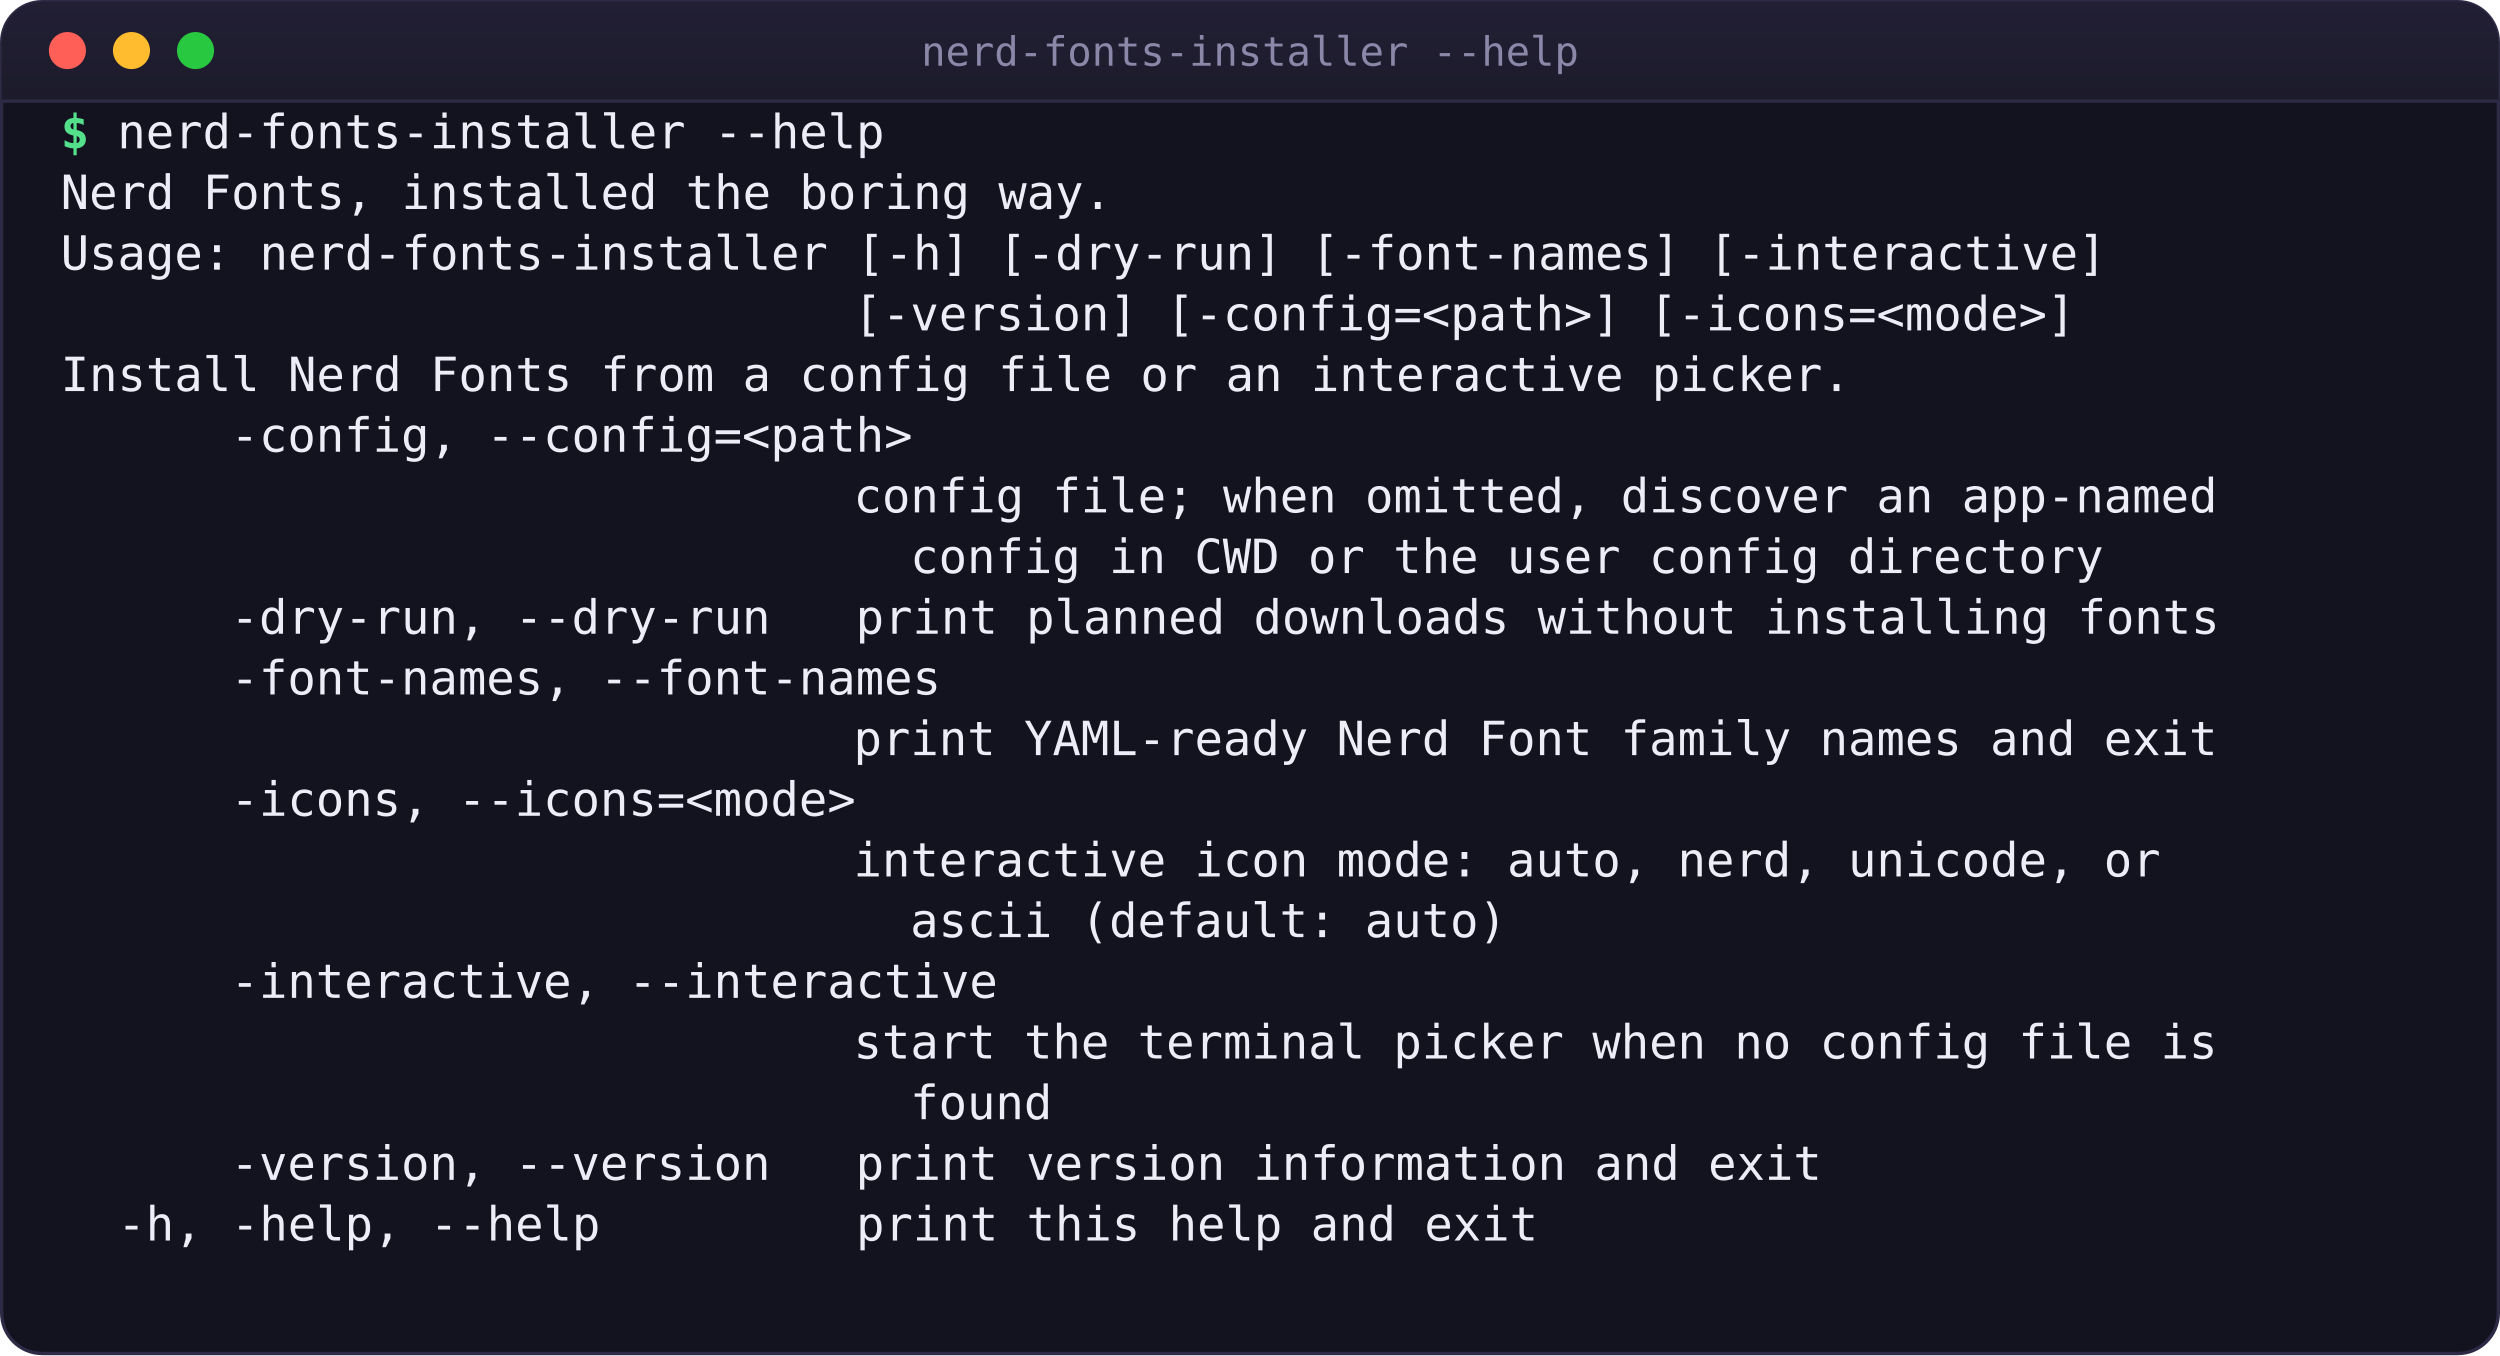
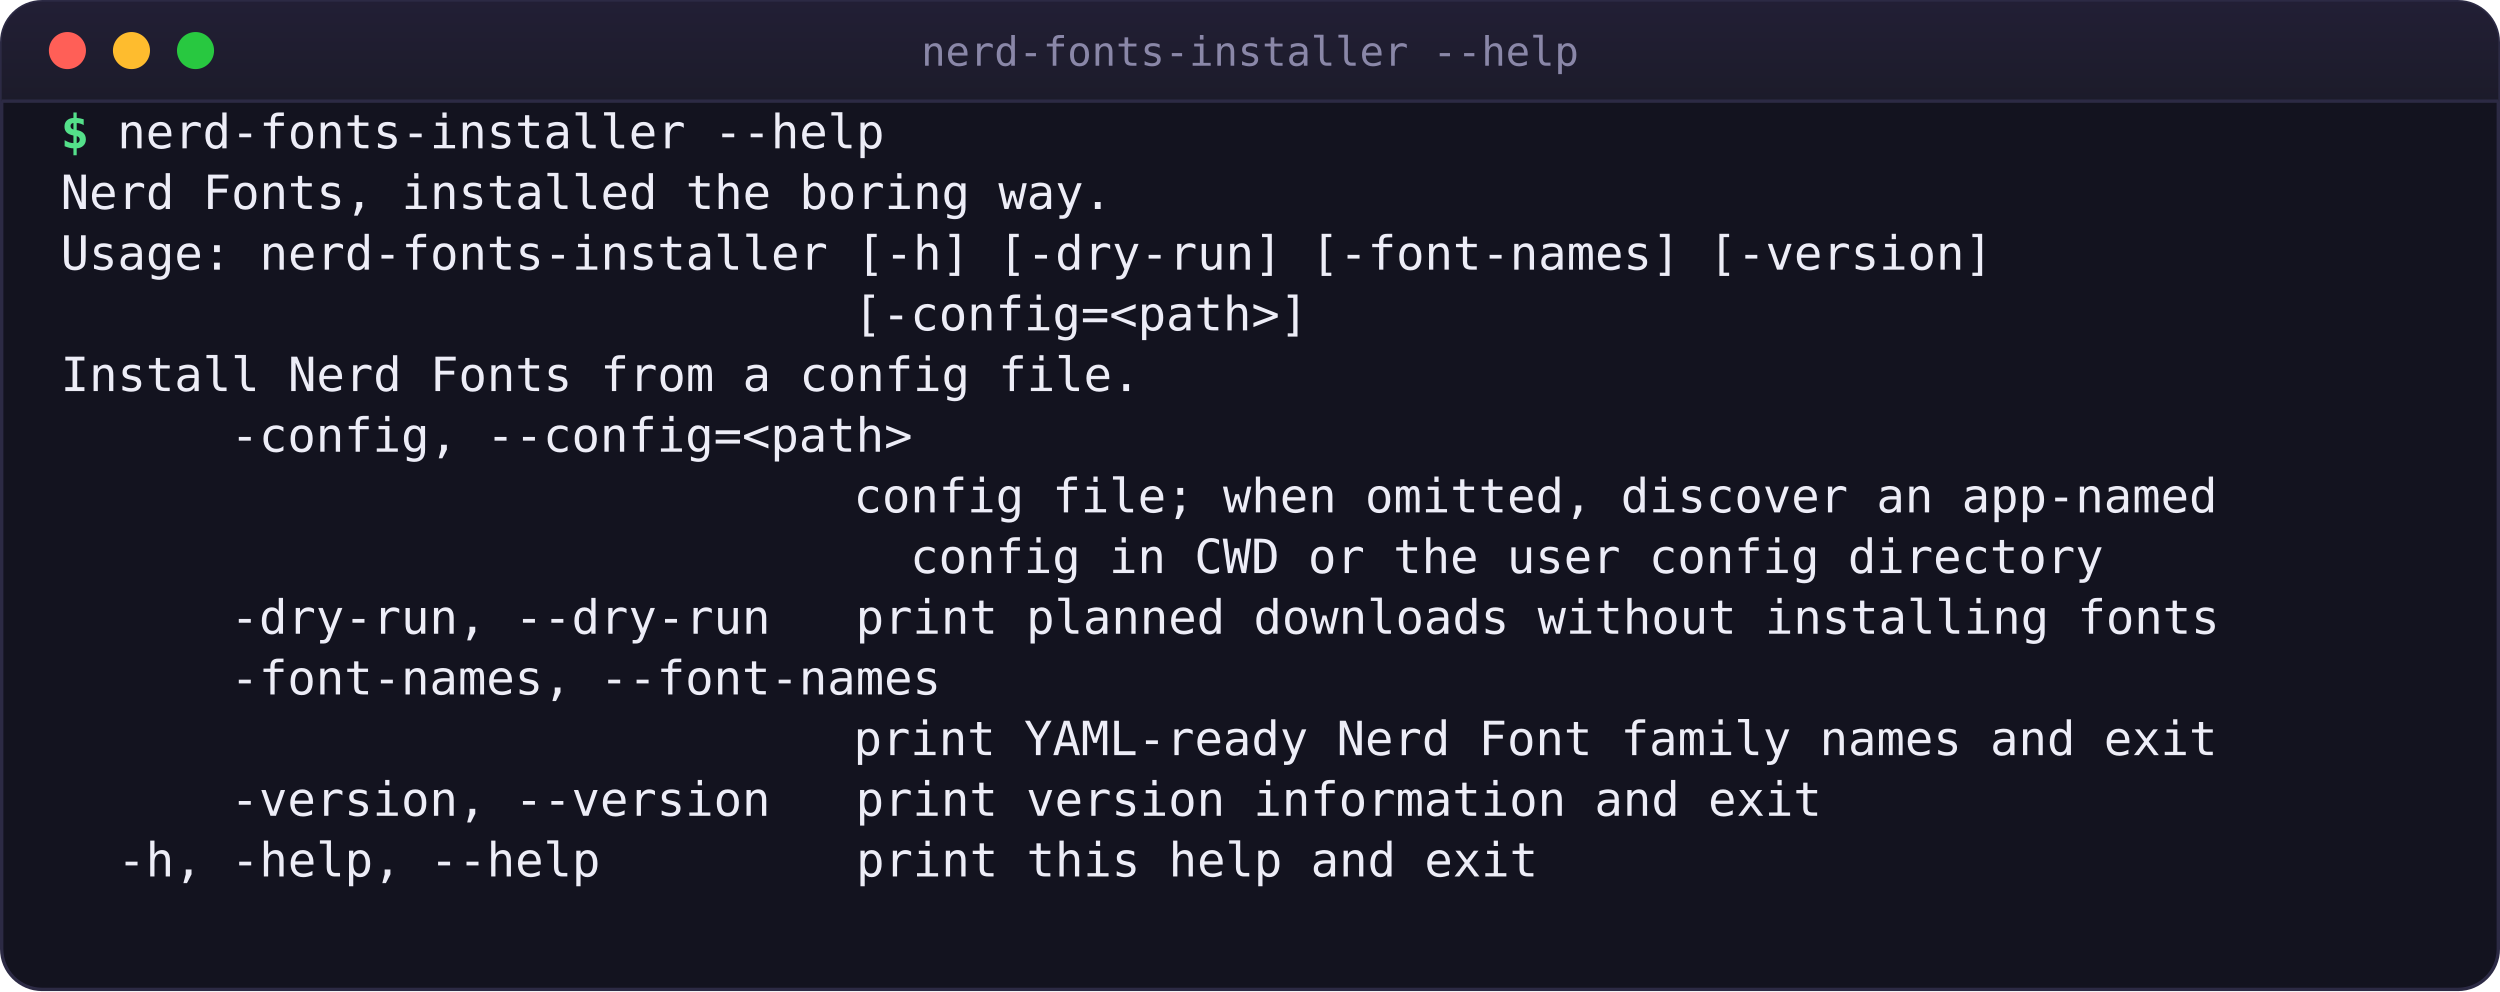
- <svg xmlns="http://www.w3.org/2000/svg" width="741.6" height="402" viewBox="0 0 741.6 402" font-family="ui-monospace, SFMono-Regular, Menlo, Consolas, &quot;DejaVu Sans Mono&quot;, &quot;Liberation Mono&quot;, monospace" font-size="14" role="img" aria-label="nerd-fonts-installer --help">
+ <svg xmlns="http://www.w3.org/2000/svg" width="741.6" height="294" viewBox="0 0 741.6 294" font-family="ui-monospace, SFMono-Regular, Menlo, Consolas, &quot;DejaVu Sans Mono&quot;, &quot;Liberation Mono&quot;, monospace" font-size="14" role="img" aria-label="nerd-fonts-installer --help">
  <defs>
    <linearGradient id="chrome" x1="0" y1="0" x2="0" y2="1">
      <stop offset="0" stop-color="#221F35" />
      <stop offset="1" stop-color="#1C1B2A" />
    </linearGradient>
    <clipPath id="window">
-       <rect x="0.5" y="0.5" width="740.6" height="401" rx="12" />
+       <rect x="0.5" y="0.5" width="740.6" height="293" rx="12" />
    </clipPath>
  </defs>
-   <rect x="0.5" y="0.5" width="740.6" height="401" rx="12" fill="#13131F" stroke="#2C2A44" />
+   <rect x="0.5" y="0.5" width="740.6" height="293" rx="12" fill="#13131F" stroke="#2C2A44" />
  <g clip-path="url(#window)">
    <rect x="0" y="0" width="741.6" height="30" fill="url(#chrome)" />
    <rect x="0" y="29.5" width="741.6" height="1" fill="#2C2A44" />
  </g>
  <circle cx="20" cy="15" r="5.5" fill="#FF5F57" />
  <circle cx="39" cy="15" r="5.5" fill="#FEBC2E" />
  <circle cx="58" cy="15" r="5.5" fill="#28C840" />
  <text x="370.8" y="19.5" font-size="12" fill="#8A87A8" text-anchor="middle">nerd-fonts-installer --help</text>
  <text x="18" y="44" fill="#54E08A" textLength="8.4" lengthAdjust="spacingAndGlyphs" xml:space="preserve" font-weight="700">$</text>
  <text x="34.8" y="44" fill="#EDEDF7" textLength="226.8" lengthAdjust="spacingAndGlyphs" xml:space="preserve">nerd-fonts-installer --help</text>
  <text x="18" y="62" fill="#EDEDF7" textLength="310.8" lengthAdjust="spacingAndGlyphs" xml:space="preserve">Nerd Fonts, installed the boring way.</text>
-   <text x="18" y="80" fill="#EDEDF7" textLength="604.8" lengthAdjust="spacingAndGlyphs" xml:space="preserve">Usage: nerd-fonts-installer [-h] [-dry-run] [-font-names] [-interactive]</text>
-   <text x="253.2" y="98" fill="#EDEDF7" textLength="361.2" lengthAdjust="spacingAndGlyphs" xml:space="preserve">[-version] [-config=&lt;path&gt;] [-icons=&lt;mode&gt;]</text>
-   <text x="18" y="116" fill="#EDEDF7" textLength="529.2" lengthAdjust="spacingAndGlyphs" xml:space="preserve">Install Nerd Fonts from a config file or an interactive picker.</text>
+   <text x="18" y="80" fill="#EDEDF7" textLength="571.2" lengthAdjust="spacingAndGlyphs" xml:space="preserve">Usage: nerd-fonts-installer [-h] [-dry-run] [-font-names] [-version]</text>
+   <text x="253.2" y="98" fill="#EDEDF7" textLength="134.4" lengthAdjust="spacingAndGlyphs" xml:space="preserve">[-config=&lt;path&gt;]</text>
+   <text x="18" y="116" fill="#EDEDF7" textLength="310.8" lengthAdjust="spacingAndGlyphs" xml:space="preserve">Install Nerd Fonts from a config file.</text>
  <text x="68.4" y="134" fill="#EDEDF7" textLength="201.6" lengthAdjust="spacingAndGlyphs" xml:space="preserve">-config, --config=&lt;path&gt;</text>
  <text x="253.2" y="152" fill="#EDEDF7" textLength="403.2" lengthAdjust="spacingAndGlyphs" xml:space="preserve">config file; when omitted, discover an app-named</text>
  <text x="270" y="170" fill="#EDEDF7" textLength="352.8" lengthAdjust="spacingAndGlyphs" xml:space="preserve">config in CWD or the user config directory</text>
  <text x="68.4" y="188" fill="#EDEDF7" textLength="588" lengthAdjust="spacingAndGlyphs" xml:space="preserve">-dry-run, --dry-run   print planned downloads without installing fonts</text>
  <text x="68.4" y="206" fill="#EDEDF7" textLength="210" lengthAdjust="spacingAndGlyphs" xml:space="preserve">-font-names, --font-names</text>
  <text x="253.2" y="224" fill="#EDEDF7" textLength="403.2" lengthAdjust="spacingAndGlyphs" xml:space="preserve">print YAML-ready Nerd Font family names and exit</text>
-   <text x="68.4" y="242" fill="#EDEDF7" textLength="184.8" lengthAdjust="spacingAndGlyphs" xml:space="preserve">-icons, --icons=&lt;mode&gt;</text>
-   <text x="253.2" y="260" fill="#EDEDF7" textLength="386.4" lengthAdjust="spacingAndGlyphs" xml:space="preserve">interactive icon mode: auto, nerd, unicode, or</text>
-   <text x="270" y="278" fill="#EDEDF7" textLength="176.4" lengthAdjust="spacingAndGlyphs" xml:space="preserve">ascii (default: auto)</text>
-   <text x="68.4" y="296" fill="#EDEDF7" textLength="226.8" lengthAdjust="spacingAndGlyphs" xml:space="preserve">-interactive, --interactive</text>
-   <text x="253.2" y="314" fill="#EDEDF7" textLength="403.2" lengthAdjust="spacingAndGlyphs" xml:space="preserve">start the terminal picker when no config file is</text>
-   <text x="270" y="332" fill="#EDEDF7" textLength="42" lengthAdjust="spacingAndGlyphs" xml:space="preserve">found</text>
-   <text x="68.4" y="350" fill="#EDEDF7" textLength="470.4" lengthAdjust="spacingAndGlyphs" xml:space="preserve">-version, --version   print version information and exit</text>
-   <text x="34.8" y="368" fill="#EDEDF7" textLength="420" lengthAdjust="spacingAndGlyphs" xml:space="preserve">-h, -help, --help         print this help and exit</text>
+   <text x="68.4" y="242" fill="#EDEDF7" textLength="470.4" lengthAdjust="spacingAndGlyphs" xml:space="preserve">-version, --version   print version information and exit</text>
+   <text x="34.8" y="260" fill="#EDEDF7" textLength="420" lengthAdjust="spacingAndGlyphs" xml:space="preserve">-h, -help, --help         print this help and exit</text>
</svg>
